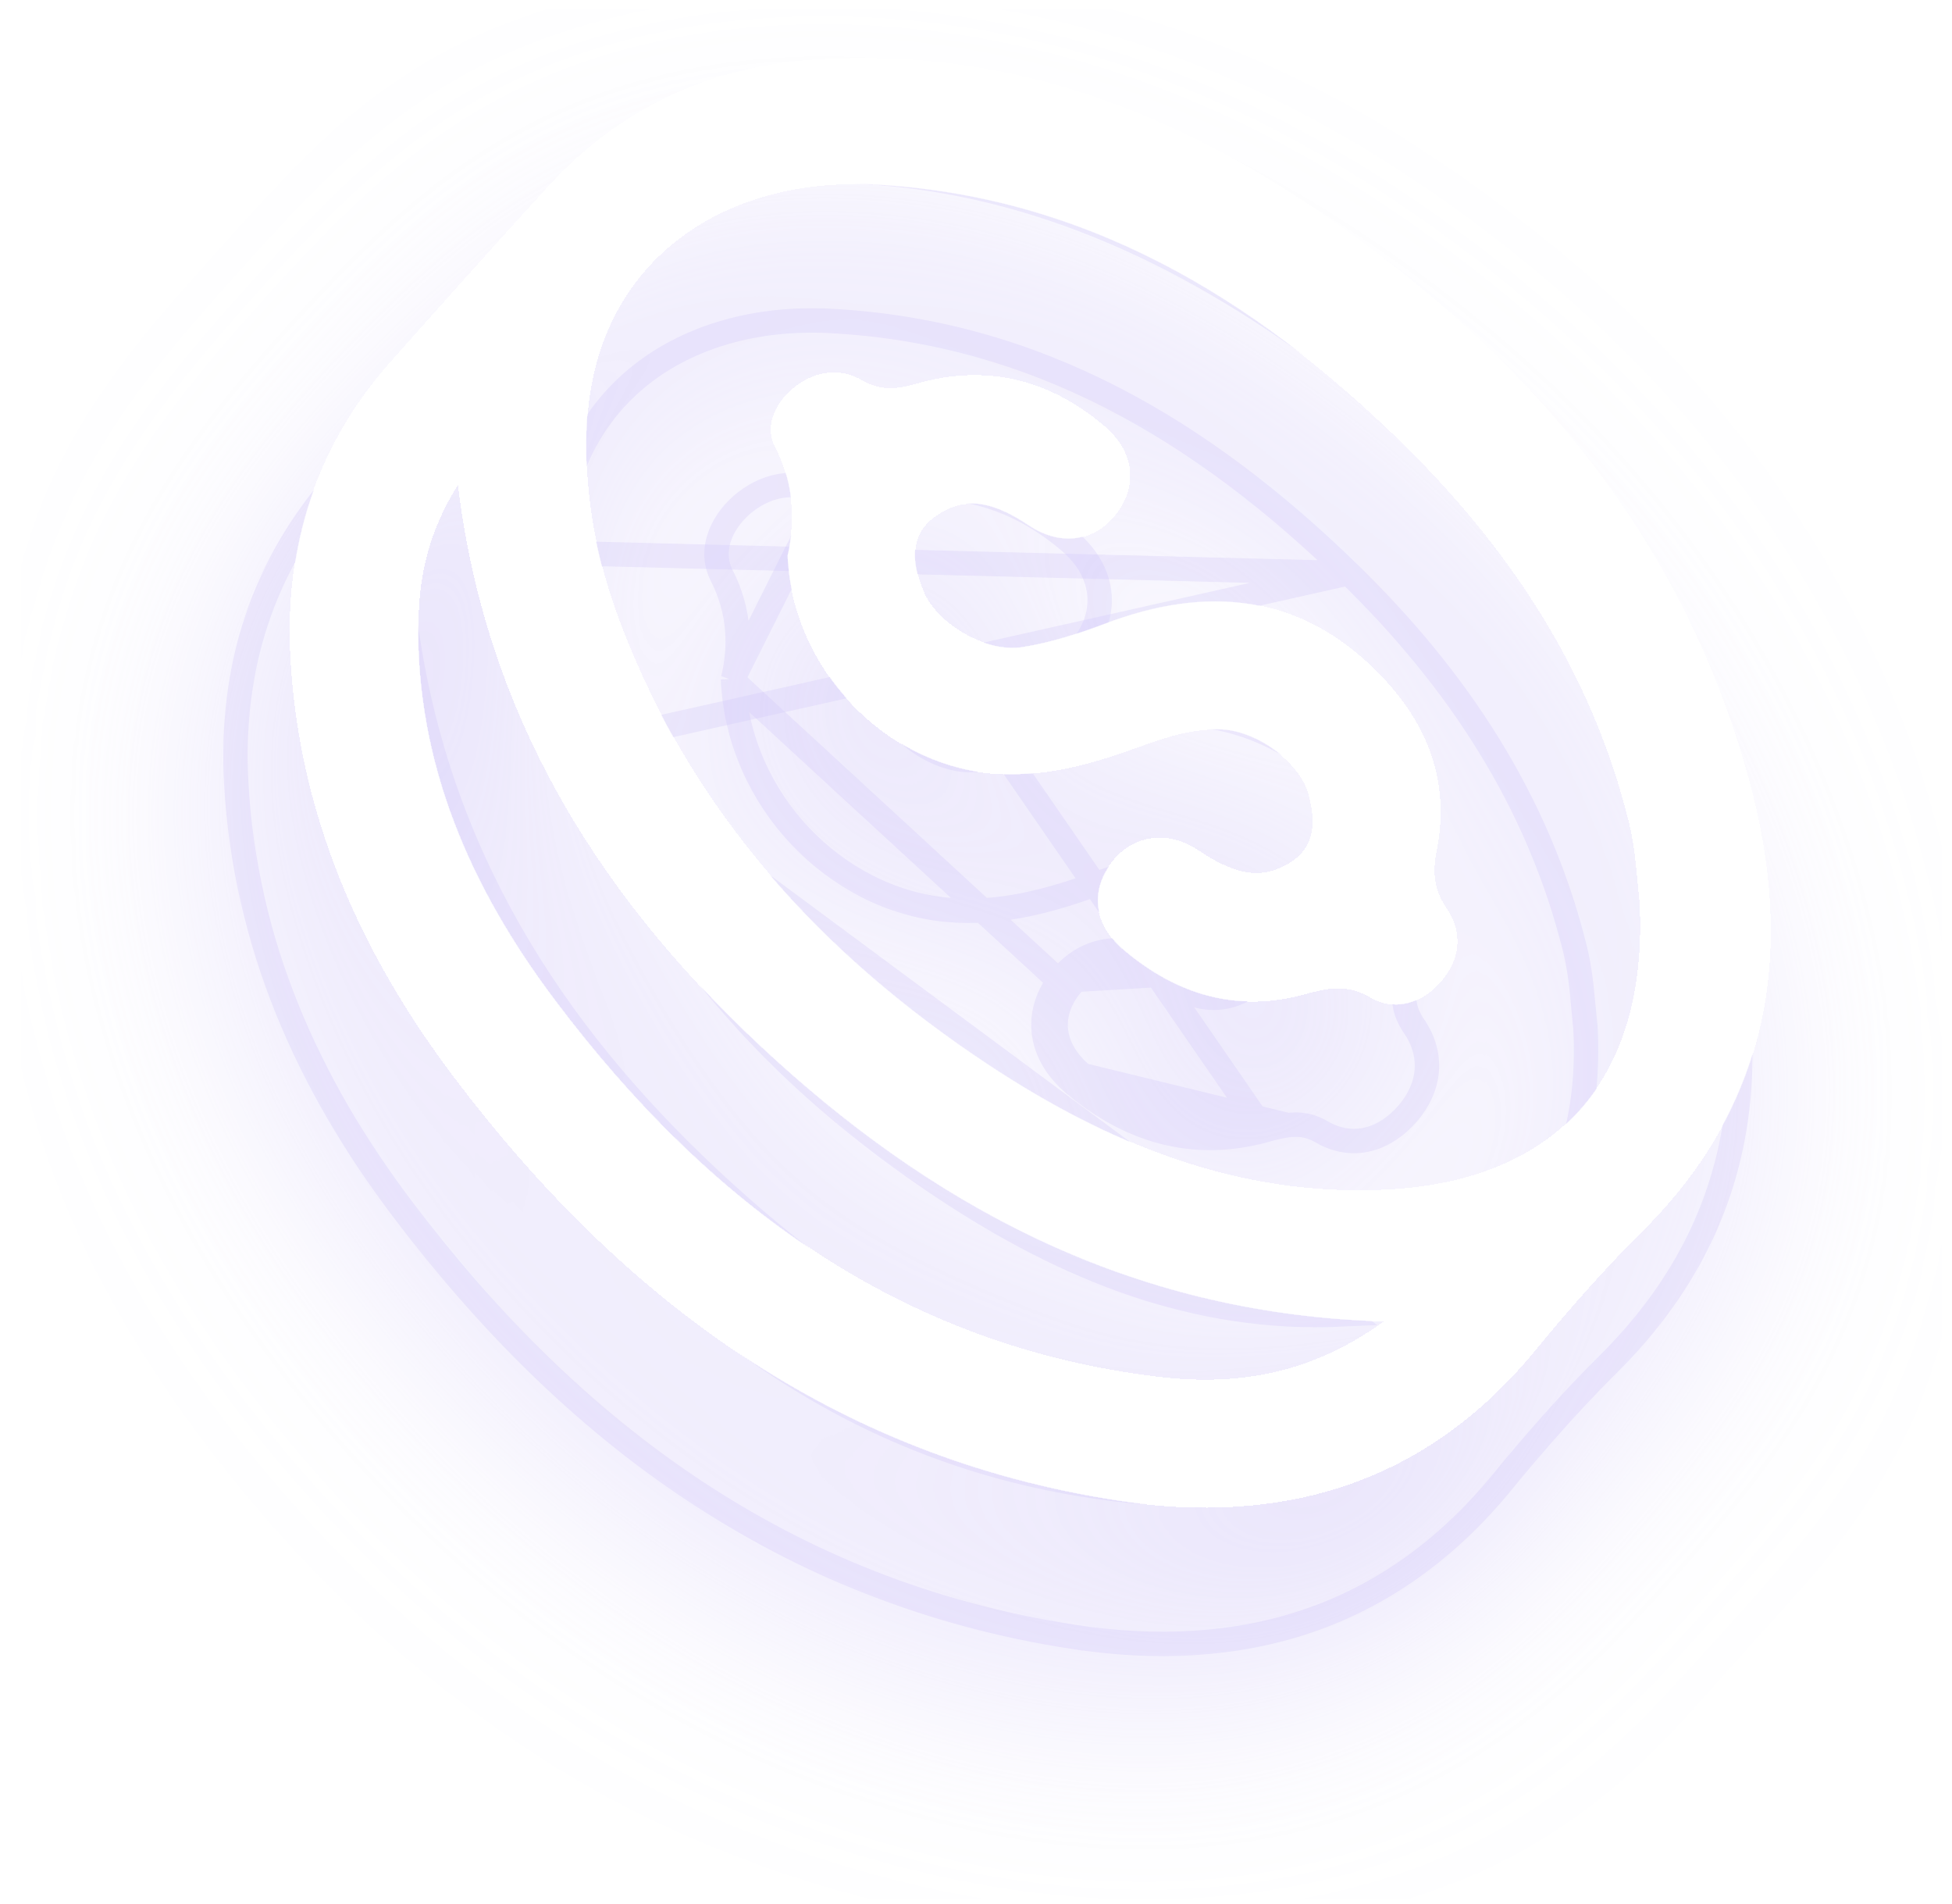
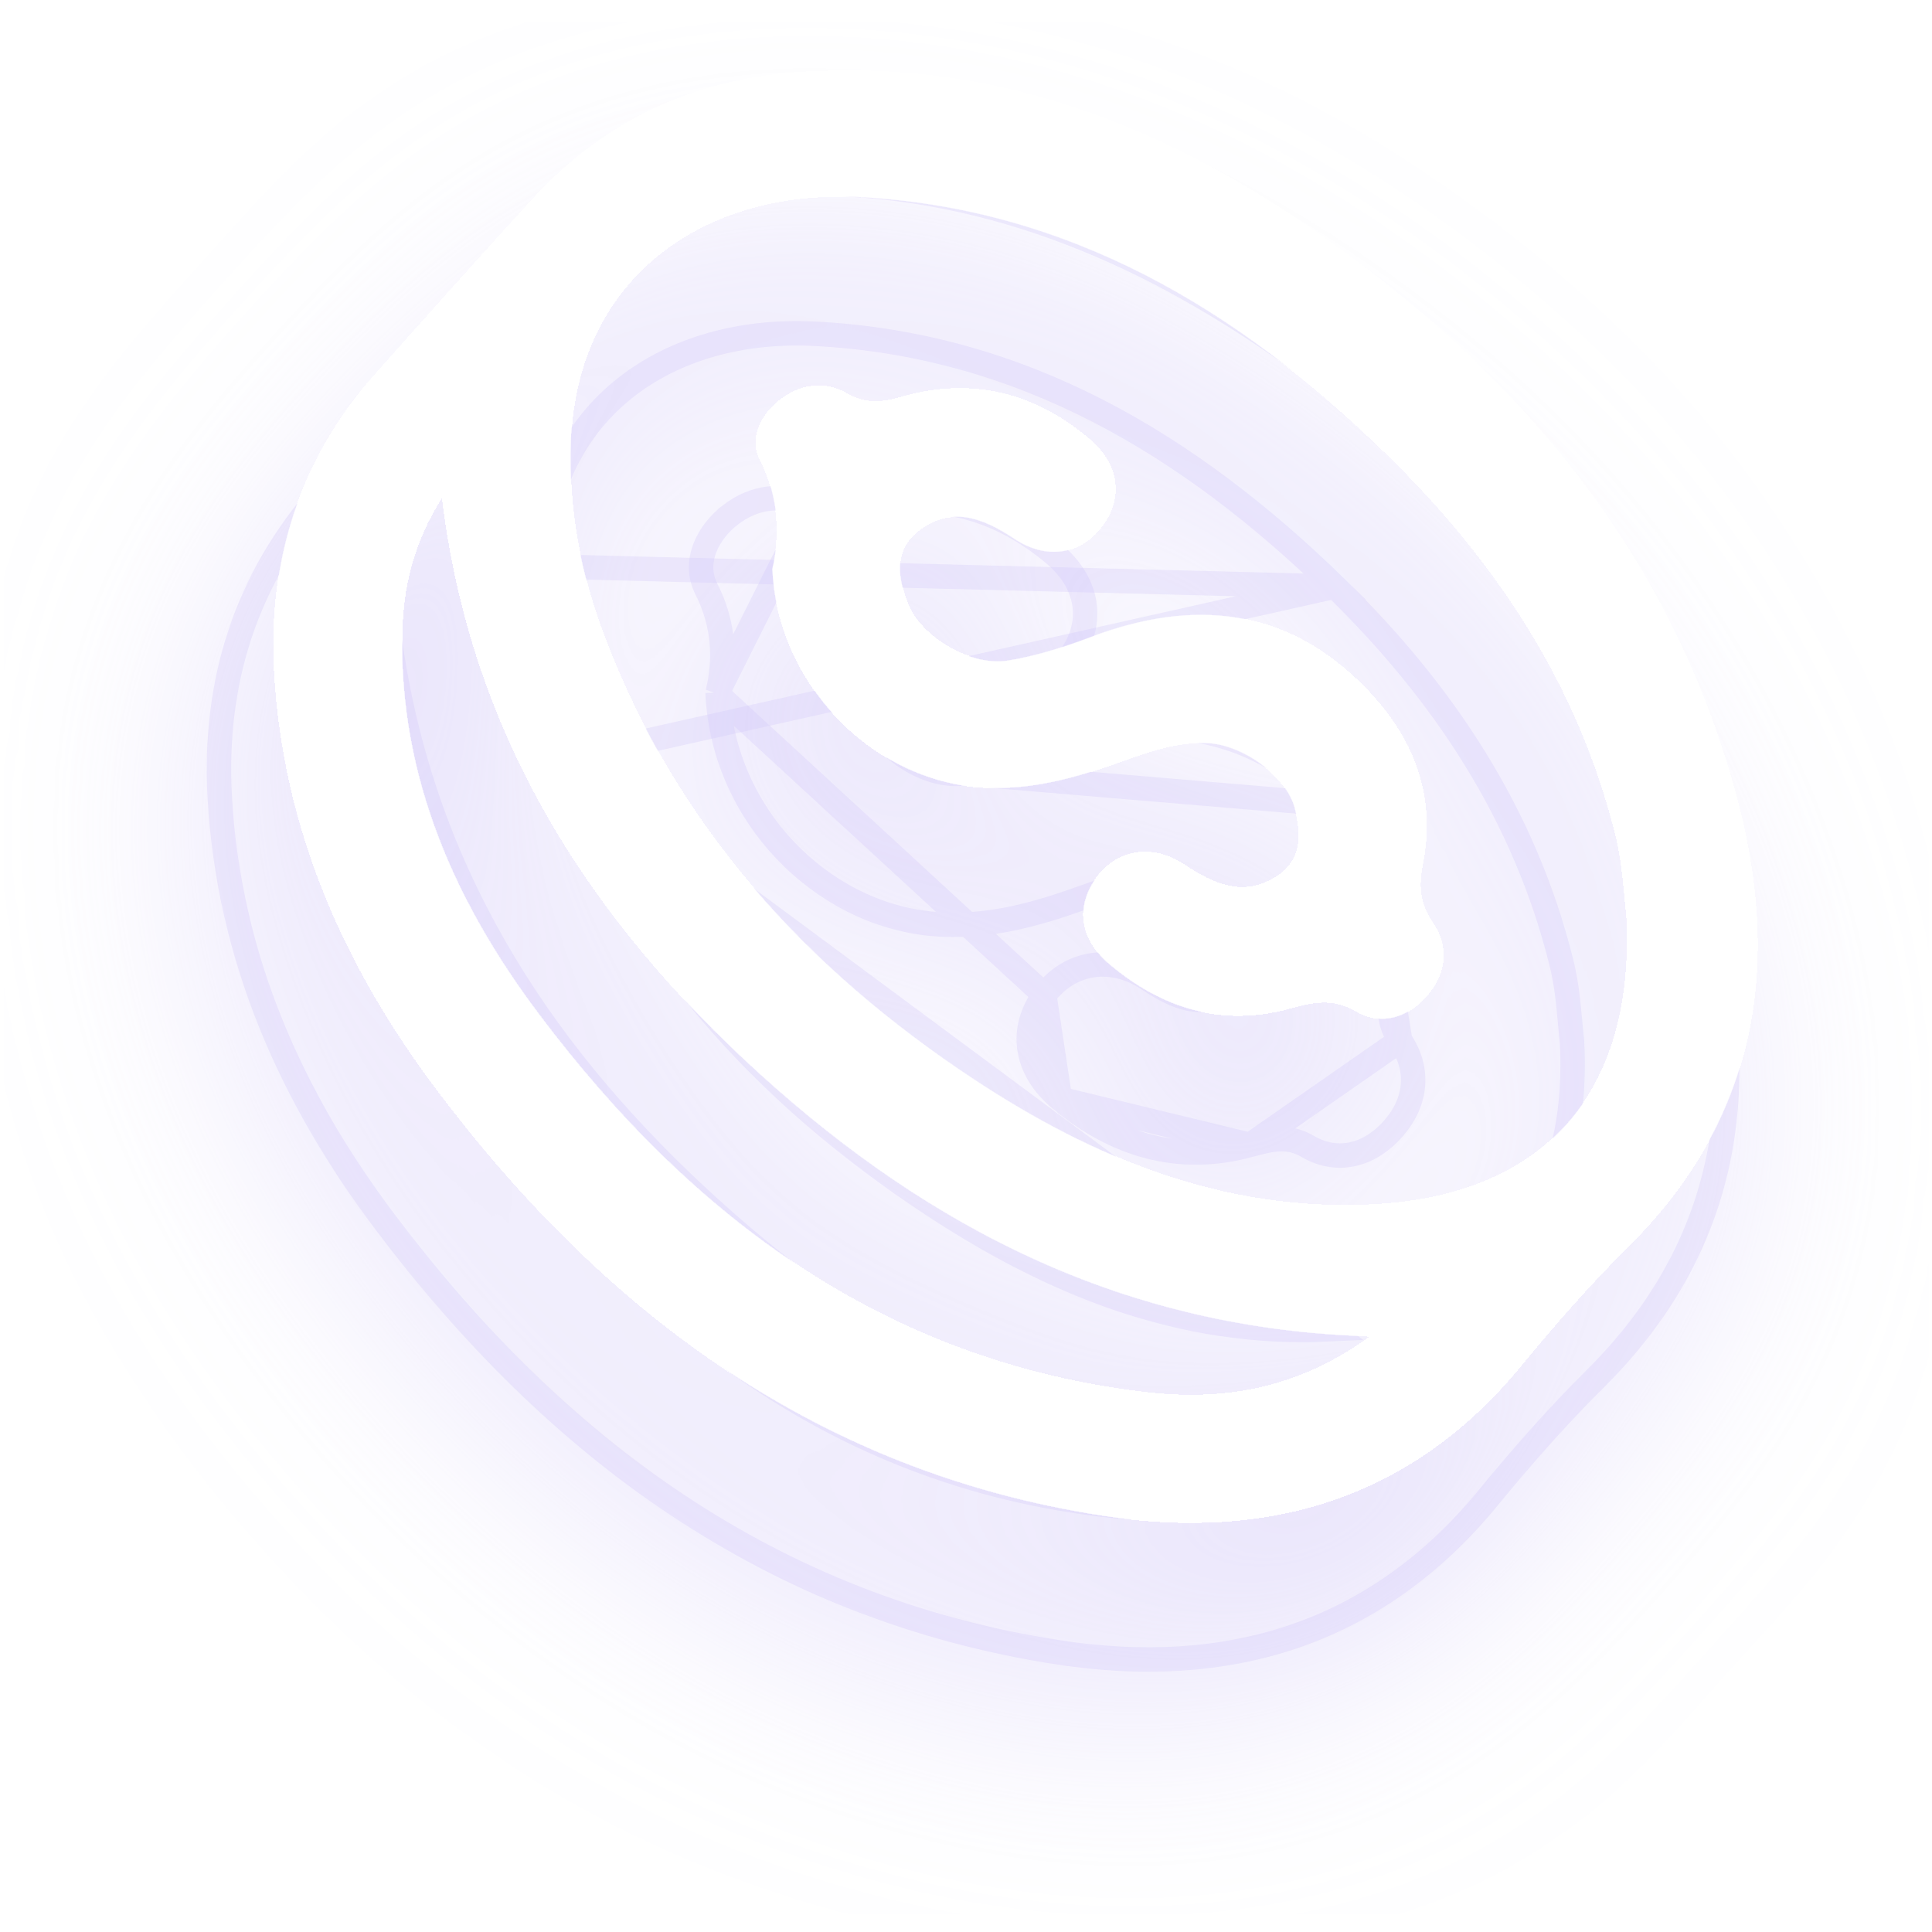
- <svg xmlns="http://www.w3.org/2000/svg" width="80" height="78" viewBox="0 0 80 78" fill="none">
-   <path d="M55.282 23.486L55.282 23.485C49.303 17.666 42.48 13.577 33.996 13.149L33.996 13.149C31.032 12.999 28.295 13.761 26.276 15.352C24.267 16.936 22.929 19.37 22.799 22.654L55.282 23.486ZM55.282 23.486C59.718 27.802 63.044 32.81 64.548 38.884C64.753 39.712 64.828 40.531 64.9 41.317C64.924 41.587 64.949 41.852 64.978 42.113C65.154 45.655 64.322 48.37 62.658 50.237C60.993 52.105 58.429 53.198 54.994 53.361C49.093 53.64 43.896 51.513 39.042 48.306M55.282 23.486L24.147 30.465M24.147 30.465L24.147 30.465C27.045 38.108 32.296 43.849 39.042 48.306M24.147 30.465C23.194 27.954 22.692 25.377 22.799 22.655L24.147 30.465ZM39.042 48.306L38.766 48.724M39.042 48.306L38.766 48.724M38.766 48.724C31.953 44.221 26.623 38.403 23.679 30.642L55.017 53.86C48.973 54.146 43.671 51.964 38.766 48.724ZM65.914 55.894L65.914 55.894C71.409 50.443 72.341 43.896 70.388 36.833C67.588 26.702 61.169 19.23 52.723 13.452C46.708 9.336 40.1 6.737 32.599 7.01C27.788 7.112 23.664 8.824 20.383 12.402L20.382 12.402C18.209 14.776 16.065 17.181 13.929 19.583L13.929 19.583C10.75 23.157 9.42 27.391 9.683 32.102L9.683 32.102C10.049 38.652 12.61 44.393 16.468 49.504C23.419 58.716 32.234 65.253 43.956 67.064L44.032 66.57L43.956 67.064C50.836 68.126 56.912 66.388 61.541 60.757L61.541 60.756C62.927 59.067 64.371 57.424 65.914 55.894ZM15.902 30.518L15.902 30.518C15.925 29.136 16.155 27.824 16.758 26.487C18.258 35.706 23.087 42.881 29.72 48.9C36.373 54.936 44.011 59.019 53.433 59.666C50.948 61.065 48.42 61.343 45.81 61.032C35.361 59.782 27.609 54.02 21.414 45.792C18.011 41.271 15.8 36.281 15.902 30.518Z" stroke="#D0C6F7" stroke-opacity="0.3" />
-   <path d="M30.041 27.82L30.058 27.75C30.341 26.574 30.348 25.089 29.583 23.592L29.583 23.592C28.999 22.449 29.681 21.233 30.563 20.556L30.564 20.555L30.564 20.555C31.538 19.808 32.727 19.627 33.83 20.259L30.041 27.82ZM30.041 27.82L30.044 27.891M30.041 27.82L30.044 27.891M30.044 27.891C30.28 32.792 34.228 36.843 38.792 37.276L38.792 37.276C40.988 37.483 43.021 36.908 44.96 36.212C46.14 35.789 47.202 35.412 48.344 35.484L48.345 35.484C48.951 35.521 49.657 35.812 50.26 36.261C50.866 36.713 51.292 37.269 51.424 37.769C51.553 38.255 51.612 38.699 51.549 39.077C51.491 39.43 51.324 39.741 50.945 39.993L50.945 39.993C50.372 40.375 49.854 40.443 49.346 40.344C48.81 40.24 48.257 39.945 47.647 39.539L47.647 39.539C46.899 39.042 46.092 38.852 45.329 38.976C44.567 39.1 43.892 39.529 43.401 40.19L43.401 40.19M30.044 27.891L43.401 40.19M43.401 40.19C42.906 40.855 42.68 41.611 42.791 42.376C42.902 43.137 43.336 43.843 44.041 44.433M43.401 40.19L47.37 39.955M47.37 39.955C46.056 39.081 44.645 39.356 43.802 40.488C42.945 41.641 43.097 42.99 44.362 44.05M47.37 39.955C48.616 40.785 49.854 41.32 51.222 40.409L47.37 39.955ZM44.362 44.05L44.041 44.433M44.362 44.05C46.491 45.835 48.925 46.592 51.684 45.834L44.362 44.05ZM44.041 44.433C46.272 46.303 48.871 47.125 51.816 46.317L44.041 44.433ZM35.72 20.347C34.959 20.566 34.445 20.611 33.83 20.259L51.816 46.317C52.751 46.06 53.399 45.928 54.175 46.382C54.8 46.747 55.458 46.835 56.083 46.678C56.698 46.523 57.245 46.141 57.689 45.628C58.142 45.105 58.421 44.509 58.473 43.879C58.525 43.246 58.345 42.619 57.951 42.047L57.951 42.046C57.508 41.404 57.468 40.815 57.624 40.018C58.221 37.008 57.181 34.474 55.153 32.393C53.468 30.662 51.609 29.687 49.61 29.364C47.618 29.042 45.528 29.373 43.382 30.184C42.301 30.592 41.2 30.944 40.096 31.121L40.095 31.121C39.486 31.219 38.715 31.031 38.013 30.63C37.31 30.228 36.768 29.666 36.554 29.122C36.362 28.632 36.24 28.163 36.258 27.75C36.274 27.362 36.413 27.017 36.783 26.723L36.783 26.723C37.349 26.272 37.877 26.169 38.4 26.248C38.952 26.331 39.535 26.625 40.17 27.048L40.171 27.048C40.92 27.546 41.72 27.745 42.48 27.628C43.241 27.511 43.91 27.085 44.41 26.427C44.914 25.765 45.147 25.006 45.045 24.24C44.944 23.476 44.519 22.766 43.823 22.176L43.823 22.176C41.474 20.185 38.735 19.483 35.72 20.347L35.72 20.347Z" stroke="#D0C6F7" stroke-opacity="0.3" />
-   <g filter="url(#filter0_d_332_6273)">
-     <path d="M34.349 2.412C41.716 2.143 48.221 4.692 54.177 8.767C62.552 14.497 68.881 21.879 71.641 31.868C73.557 38.798 72.637 45.144 67.297 50.441C65.739 51.987 64.283 53.644 62.89 55.341C58.391 60.815 52.502 62.512 45.768 61.472C34.207 59.686 25.497 53.242 18.603 44.105C14.79 39.054 12.277 33.406 11.918 26.976C11.662 22.387 12.954 18.285 16.038 14.817C18.174 12.415 20.316 10.013 22.487 7.642C25.67 4.171 29.662 2.511 34.349 2.412ZM67.212 36.975C67.102 35.997 67.056 34.825 66.769 33.666C65.238 27.481 61.852 22.395 57.366 18.029C51.335 12.159 44.404 7.988 35.757 7.552C29.636 7.242 24.306 10.693 24.035 17.537C23.925 20.336 24.442 22.98 25.415 25.545C28.358 33.305 33.688 39.123 40.502 43.626C45.407 46.866 50.709 49.049 56.753 48.762C63.809 48.428 67.58 44.25 67.212 36.975ZM56.748 54.143C46.747 53.867 38.743 49.739 31.792 43.432C24.864 37.146 19.956 29.62 18.776 19.818C17.581 21.708 17.17 23.506 17.137 25.412C17.033 31.319 19.303 36.415 22.75 40.995C29.001 49.297 36.864 55.16 47.486 56.431C50.645 56.806 53.727 56.348 56.748 54.143Z" fill="url(#paint0_linear_332_6273)" />
-     <path d="M32.279 22.769C32.584 21.503 32.594 19.891 31.764 18.267C31.342 17.44 31.804 16.468 32.603 15.854C33.444 15.21 34.416 15.078 35.317 15.595C36.106 16.047 36.782 15.963 37.594 15.73C40.436 14.915 43.004 15.568 45.236 17.459C46.478 18.513 46.621 19.88 45.748 21.026C44.885 22.162 43.51 22.415 42.183 21.534C40.877 20.664 39.554 20.162 38.207 21.234C37.217 22.02 37.422 23.181 37.824 24.207C38.361 25.574 40.396 26.761 41.91 26.517C43.062 26.332 44.2 25.967 45.294 25.554C49.473 23.975 53.294 24.319 56.531 27.644C58.468 29.632 59.428 32.006 58.869 34.824C58.697 35.702 58.73 36.442 59.275 37.232C59.946 38.209 59.84 39.287 59.047 40.203C58.258 41.113 57.196 41.456 56.163 40.852C55.193 40.285 54.359 40.479 53.42 40.737C50.661 41.494 48.227 40.737 46.098 38.952C44.832 37.893 44.68 36.543 45.537 35.39C46.38 34.258 47.792 33.983 49.106 34.858C50.352 35.687 51.589 36.222 52.957 35.312C53.962 34.644 53.913 33.566 53.644 32.543C53.301 31.247 51.565 29.976 50.111 29.887C48.849 29.808 47.689 30.227 46.526 30.644C44.603 31.334 42.657 31.876 40.575 31.68C36.263 31.271 32.503 27.427 32.279 22.769Z" fill="url(#paint1_linear_332_6273)" />
+ <svg xmlns="http://www.w3.org/2000/svg" width="79" height="79" viewBox="0 0 79 79" fill="none">
+   <path d="M54.585 23.984L54.585 23.984C48.606 18.164 41.783 14.075 33.299 13.647L33.299 13.647C30.335 13.497 27.598 14.259 25.579 15.851C23.569 17.434 22.232 19.868 22.101 23.153L54.585 23.984ZM54.585 23.984C59.021 28.3 62.347 33.308 63.851 39.382C64.056 40.21 64.131 41.029 64.203 41.816C64.227 42.085 64.251 42.351 64.281 42.611C64.457 46.154 63.624 48.868 61.961 50.735C60.295 52.603 57.732 53.696 54.297 53.859C48.396 54.139 43.199 52.011 38.345 48.805M54.585 23.984L23.45 30.963M23.45 30.963L23.45 30.963C26.348 38.606 31.599 44.347 38.345 48.805M23.45 30.963C22.497 28.452 21.994 25.875 22.101 23.153L23.45 30.963ZM38.345 48.805L38.069 49.222M38.345 48.805L38.069 49.222M38.069 49.222C31.255 44.719 25.925 38.901 22.982 31.141L54.32 54.358C48.276 54.645 42.974 52.462 38.069 49.222ZM65.217 56.392L65.217 56.392C70.712 50.941 71.644 44.395 69.69 37.331C66.891 27.201 60.472 19.729 52.026 13.95C46.011 9.835 39.403 7.236 31.902 7.509C27.091 7.61 22.967 9.322 19.685 12.9L19.685 12.901C17.512 15.274 15.368 17.679 13.232 20.081L13.232 20.081C10.053 23.656 8.723 27.889 8.986 32.6L8.986 32.6C9.352 39.15 11.912 44.891 15.771 50.002C22.721 59.215 31.537 65.752 43.259 67.562L43.331 67.099L43.259 67.562C50.139 68.625 56.215 66.887 60.844 61.255L60.844 61.255C62.23 59.566 63.674 57.922 65.217 56.392ZM15.205 31.017L15.205 31.016C15.228 29.634 15.458 28.322 16.06 26.985C17.561 36.204 22.39 43.379 29.023 49.398L29.359 49.028L29.023 49.398C35.676 55.435 43.314 59.517 52.736 60.164C50.251 61.564 47.723 61.841 45.113 61.53C34.664 60.28 26.912 54.518 20.717 46.291C17.314 41.77 15.102 36.779 15.205 31.017Z" stroke="#D0C6F7" stroke-opacity="0.3" />
+   <path d="M29.344 28.318L29.361 28.248C29.643 27.072 29.651 25.587 28.886 24.091L28.886 24.091C28.302 22.947 28.984 21.731 29.866 21.054L29.866 21.053L29.866 21.053C30.841 20.307 32.03 20.125 33.133 20.757L29.344 28.318ZM29.344 28.318L29.347 28.39M29.344 28.318L29.347 28.39M29.347 28.39C29.583 33.291 33.531 37.341 38.095 37.774L38.095 37.774C40.291 37.981 42.324 37.407 44.263 36.711C45.443 36.288 46.505 35.911 47.647 35.982L47.648 35.982C48.254 36.019 48.96 36.31 49.562 36.759C50.169 37.212 50.595 37.767 50.727 38.267C50.855 38.753 50.915 39.197 50.852 39.575C50.794 39.929 50.627 40.239 50.248 40.491L50.248 40.491C49.675 40.873 49.157 40.941 48.648 40.842C48.113 40.738 47.56 40.444 46.95 40.038L46.95 40.037C46.202 39.54 45.395 39.351 44.632 39.474C43.869 39.598 43.195 40.028 42.704 40.688L42.703 40.688M29.347 28.39L42.703 40.688M35.023 20.846L35.023 20.846C38.038 19.981 40.777 20.684 43.126 22.674L43.126 22.674C43.822 23.264 44.246 23.975 44.348 24.738C44.449 25.505 44.217 26.263 43.713 26.925C43.213 27.583 42.544 28.01 41.783 28.127C41.023 28.244 40.223 28.044 39.474 27.546L39.473 27.546C38.838 27.123 38.255 26.83 37.703 26.746C37.18 26.667 36.652 26.77 36.086 27.221L36.086 27.221C35.716 27.515 35.577 27.86 35.56 28.248C35.543 28.661 35.665 29.13 35.857 29.62L35.023 20.846ZM35.023 20.846C34.261 21.064 33.748 21.11 33.133 20.758L35.023 20.846ZM39.398 31.619L39.398 31.619C40.502 31.442 41.604 31.09 42.684 30.683C44.831 29.872 46.921 29.541 48.913 29.863C50.912 30.186 52.771 31.16 54.456 32.891L39.398 31.619ZM39.398 31.619C38.789 31.718 38.018 31.529 37.316 31.128M39.398 31.619L37.316 31.128M57.254 42.545L57.254 42.545C57.648 43.118 57.828 43.744 57.776 44.377C57.724 45.008 57.445 45.603 56.992 46.126C56.548 46.639 56.001 47.022 55.386 47.176C54.761 47.334 54.103 47.245 53.478 46.88C52.702 46.426 52.054 46.559 51.119 46.815L57.254 42.545ZM57.254 42.545C56.811 41.902 56.771 41.313 56.927 40.517M57.254 42.545L56.927 40.517M42.703 40.688C42.209 41.354 41.983 42.11 42.094 42.874C42.204 43.636 42.639 44.341 43.344 44.932M42.703 40.688L43.344 44.932M37.316 31.128C36.613 30.727 36.071 30.164 35.857 29.621L37.316 31.128ZM56.927 40.517C57.524 37.507 56.483 34.972 54.456 32.892L56.927 40.517ZM43.344 44.932C45.575 46.801 48.174 47.623 51.119 46.815L43.344 44.932Z" stroke="#D0C6F7" stroke-opacity="0.3" />
+   <g filter="url(#filter0_d_433_44)">
+     <path d="M33.652 2.911C41.019 2.641 47.524 5.19 53.479 9.265C61.855 14.995 68.184 22.377 70.944 32.366C72.86 39.296 71.94 45.642 66.6 50.94C65.042 52.485 63.586 54.142 62.193 55.84C57.694 61.314 51.805 63.01 45.071 61.97C33.509 60.184 24.799 53.74 17.905 44.603C14.092 39.552 11.58 33.904 11.22 27.475C10.965 22.885 12.257 18.784 15.341 15.315C17.477 12.913 19.619 10.511 21.789 8.14C24.973 4.669 28.965 3.009 33.652 2.911ZM66.515 37.473C66.405 36.495 66.359 35.324 66.072 34.164C64.54 27.979 61.155 22.893 56.669 18.528C50.638 12.657 43.706 8.486 35.06 8.05C28.939 7.74 23.609 11.192 23.337 18.035C23.227 20.834 23.745 23.479 24.718 26.043C27.661 33.803 32.991 39.621 39.805 44.124C44.71 47.364 50.011 49.547 56.056 49.261C63.112 48.926 66.883 44.748 66.515 37.473ZM56.051 54.642C46.05 54.365 38.046 50.237 31.094 43.93C24.167 37.644 19.258 30.119 18.079 20.316C16.884 22.206 16.473 24.005 16.44 25.91C16.335 31.817 18.605 36.914 22.053 41.493C28.303 49.795 36.167 55.658 46.789 56.929C49.948 57.305 53.03 56.846 56.051 54.642Z" fill="url(#paint0_linear_433_44)" />
+     <path d="M31.582 23.268C31.887 22.001 31.896 20.389 31.067 18.765C30.645 17.939 31.107 16.966 31.906 16.352C32.747 15.709 33.718 15.576 34.62 16.093C35.408 16.545 36.085 16.461 36.897 16.228C39.739 15.413 42.307 16.067 44.538 17.958C45.781 19.011 45.923 20.378 45.051 21.525C44.188 22.66 42.813 22.913 41.486 22.032C40.18 21.162 38.857 20.66 37.51 21.732C36.52 22.518 36.725 23.679 37.127 24.705C37.664 26.073 39.699 27.26 41.213 27.015C42.365 26.83 43.502 26.465 44.597 26.052C48.776 24.474 52.597 24.817 55.834 28.142C57.77 30.13 58.731 32.505 58.172 35.322C57.999 36.2 58.033 36.941 58.578 37.731C59.249 38.707 59.143 39.785 58.35 40.701C57.561 41.612 56.499 41.955 55.466 41.35C54.496 40.783 53.662 40.977 52.722 41.235C49.964 41.992 47.53 41.235 45.401 39.45C44.135 38.391 43.983 37.042 44.84 35.889C45.683 34.757 47.095 34.482 48.409 35.356C49.654 36.185 50.892 36.72 52.26 35.81C53.265 35.142 53.216 34.064 52.946 33.041C52.604 31.745 50.867 30.474 49.414 30.385C48.152 30.306 46.992 30.726 45.829 31.142C43.906 31.833 41.959 32.374 39.878 32.178C35.566 31.769 31.806 27.925 31.582 23.268Z" fill="url(#paint1_linear_433_44)" />
  </g>
  <defs>
-     <filter id="filter0_d_332_6273" x="0.886" y="0.393" width="78.672" height="77.368" filterUnits="userSpaceOnUse" color-interpolation-filters="sRGB">
+     <filter id="filter0_d_433_44" x="0.189" y="0.891" width="78.672" height="77.369" filterUnits="userSpaceOnUse" color-interpolation-filters="sRGB">
      <feFlood flood-opacity="0" result="BackgroundImageFix" />
      <feColorMatrix in="SourceAlpha" type="matrix" values="0 0 0 0 0 0 0 0 0 0 0 0 0 0 0 0 0 0 127 0" result="hardAlpha" />
      <feOffset dx="-2" dy="7" />
      <feGaussianBlur stdDeviation="4.5" />
      <feComposite in2="hardAlpha" operator="out" />
      <feColorMatrix type="matrix" values="0 0 0 0 0.816 0 0 0 0 0.776 0 0 0 0 0.969 0 0 0 0.6 0" />
-       <feBlend mode="normal" in2="BackgroundImageFix" result="effect1_dropShadow_332_6273" />
-       <feBlend mode="normal" in="SourceGraphic" in2="effect1_dropShadow_332_6273" result="shape" />
+       <feBlend mode="normal" in2="BackgroundImageFix" result="effect1_dropShadow_433_44" />
+       <feBlend mode="normal" in="SourceGraphic" in2="effect1_dropShadow_433_44" result="shape" />
    </filter>
-     <linearGradient id="paint0_linear_332_6273" x1="40.653" y1="2.072" x2="43.798" y2="62.083" gradientUnits="userSpaceOnUse">
+     <linearGradient id="paint0_linear_433_44" x1="39.956" y1="2.57" x2="43.101" y2="62.581" gradientUnits="userSpaceOnUse">
      <stop offset="0.439" stop-color="white" />
      <stop offset="1" stop-color="white" />
    </linearGradient>
-     <linearGradient id="paint1_linear_332_6273" x1="44.96" y1="14.709" x2="46.376" y2="41.726" gradientUnits="userSpaceOnUse">
+     <linearGradient id="paint1_linear_433_44" x1="44.263" y1="15.207" x2="45.679" y2="42.224" gradientUnits="userSpaceOnUse">
      <stop offset="0.439" stop-color="white" />
      <stop offset="1" stop-color="white" />
    </linearGradient>
  </defs>
</svg>
